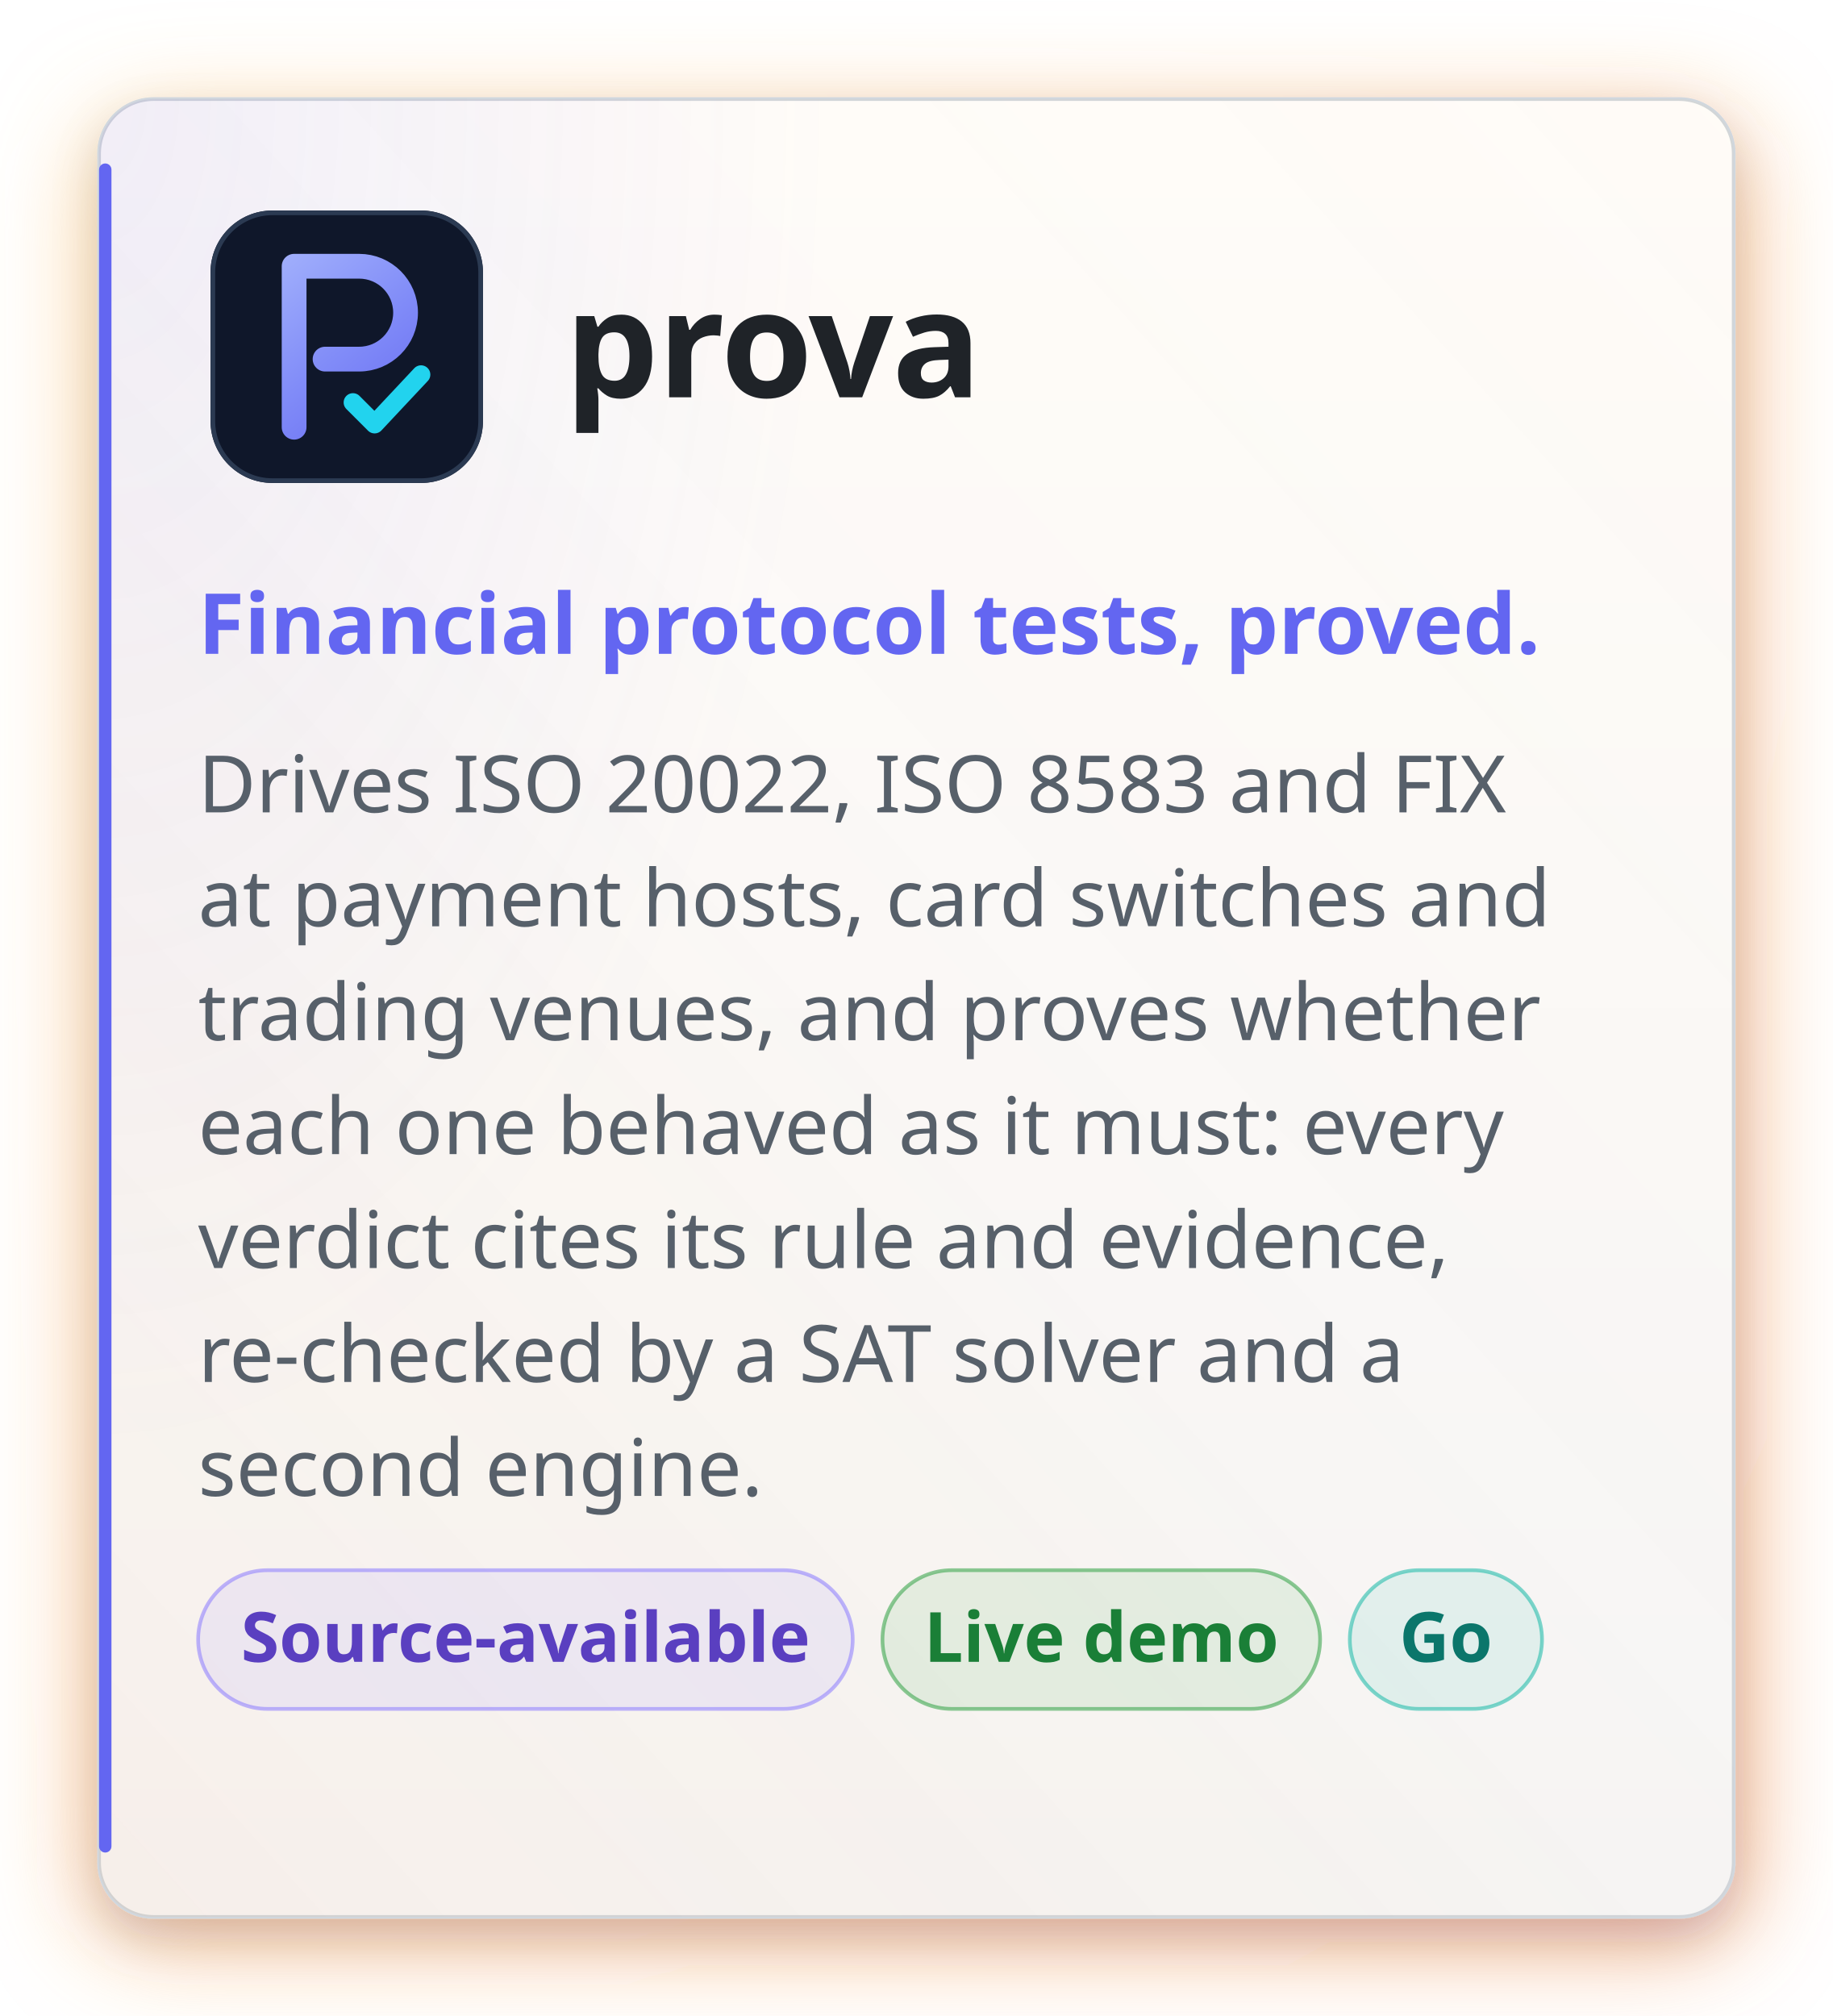
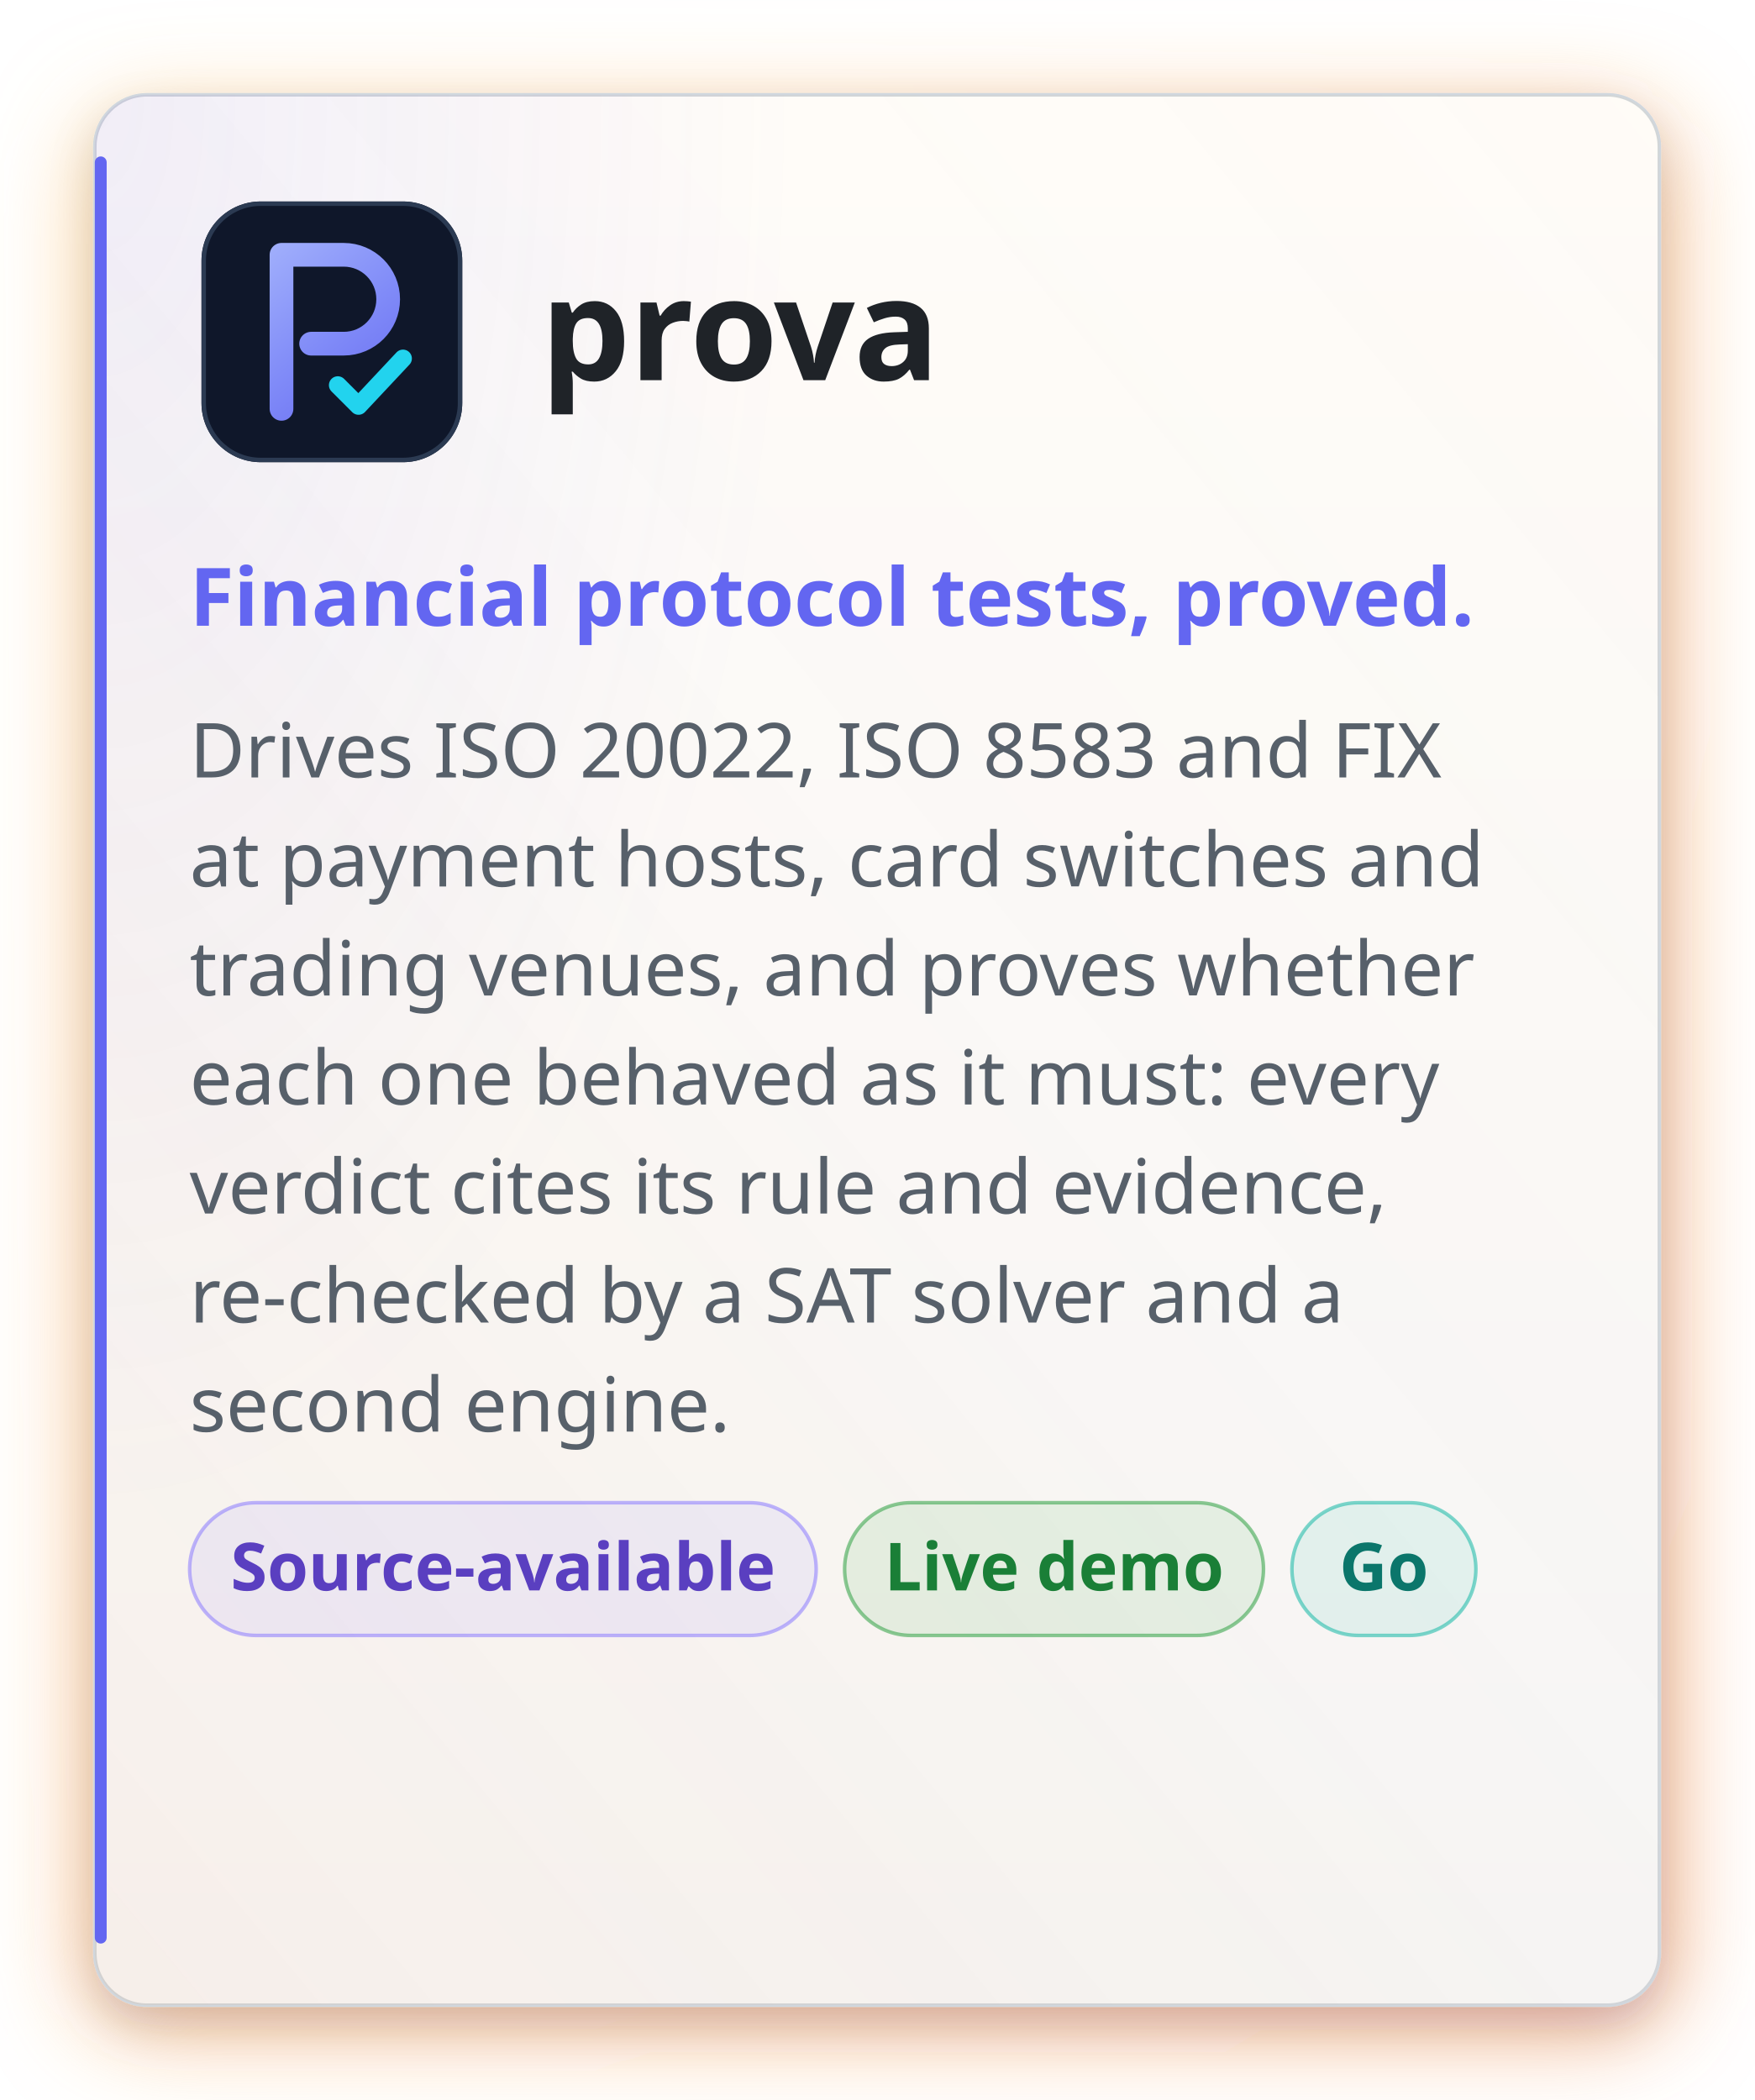
- <svg xmlns="http://www.w3.org/2000/svg" viewBox="0 0 740 814" width="740" height="814" role="img" aria-label="prova: Financial protocol tests, proved.">
+ <svg xmlns="http://www.w3.org/2000/svg" viewBox="0 0 740 886" width="740" height="886" role="img" aria-label="prova: Financial protocol tests, proved.">
  <style>.glow{opacity:0.5}.warm{opacity:0.7}</style>
  <defs>
    <linearGradient id="cardfill" x1="0" y1="0" x2="0" y2="1">
      <stop offset="0" stop-color="#ffffff" />
      <stop offset="1" stop-color="#f6f8fa" />
    </linearGradient>
    <radialGradient id="accentglow" cx="0" cy="0" r="0.75" gradientTransform="scale(0.6 1)">
      <stop offset="0" stop-color="#6366f1" stop-opacity="0.09" />
      <stop offset="1" stop-color="#6366f1" stop-opacity="0" />
    </radialGradient>
    <linearGradient id="glowfill" x1="0" y1="0" x2="1" y2="1">
      <stop offset="0" stop-color="#ffb347" />
      <stop offset="0.5" stop-color="#f58220" />
      <stop offset="1" stop-color="#ea580c" />
    </linearGradient>
    <linearGradient id="warmfill" x1="0" y1="1" x2="1" y2="0">
      <stop offset="0" stop-color="#f58220" stop-opacity="0.1" />
      <stop offset="0.55" stop-color="#f58220" stop-opacity="0.04" />
      <stop offset="1" stop-color="#ffb347" stop-opacity="0.06" />
    </linearGradient>
    <filter id="soft" x="-15%" y="-15%" width="130%" height="135%">
      <feGaussianBlur stdDeviation="20" />
    </filter>
    <filter id="lift" x="-5%" y="-8%" width="110%" height="125%">
      <feDropShadow dx="0" dy="8" stdDeviation="9" flood-color="#1f2328" flood-opacity="0.14" />
    </filter>
  </defs>
  <g font-family="-apple-system, 'Segoe UI', 'Noto Sans', Helvetica, Arial, sans-serif">
-     <rect class="glow" x="36" y="48" width="668" height="736" rx="26" fill="url(#glowfill)" filter="url(#soft)" />
-     <rect x="40" y="40" width="660" height="734" rx="22" fill="url(#cardfill)" stroke="#d0d7de" stroke-width="1.5" filter="url(#lift)" />
-     <rect x="40" y="40" width="660" height="734" rx="22" fill="url(#accentglow)" />
-     <rect class="warm" x="40" y="40" width="660" height="734" rx="22" fill="url(#warmfill)" />
-     <rect x="40" y="66" width="5" height="682" rx="2.5" fill="#6366f1" />
+     <rect class="glow" x="36" y="48" width="668" height="808" rx="26" fill="url(#glowfill)" filter="url(#soft)" />
+     <rect x="40" y="40" width="660" height="806" rx="22" fill="url(#cardfill)" stroke="#d0d7de" stroke-width="1.5" filter="url(#lift)" />
+     <rect x="40" y="40" width="660" height="806" rx="22" fill="url(#accentglow)" />
+     <rect class="warm" x="40" y="40" width="660" height="806" rx="22" fill="url(#warmfill)" />
+     <rect x="40" y="66" width="5" height="754" rx="2.5" fill="#6366f1" />
    <svg x="80" y="80" width="120" height="120" viewBox="0 0 96 96">
      <rect x="4" y="4" width="88" height="88" rx="20" fill="#0f172a" />
      <rect x="4.75" y="4.75" width="86.5" height="86.5" rx="19.25" fill="none" stroke="#2b3a52" stroke-width="1.5" />
      <defs>
        <linearGradient id="pvg" gradientUnits="userSpaceOnUse" x1="22" y1="16" x2="74" y2="80">
          <stop offset="0" stop-color="#a5b4fc" />
          <stop offset=".5" stop-color="#818cf8" />
          <stop offset="1" stop-color="#6366f1" />
        </linearGradient>
      </defs>
      <path d="M31 74 V22 H52 a15 15 0 0 1 0 30 H41" fill="none" stroke="url(#pvg)" stroke-width="8" stroke-linecap="round" stroke-linejoin="round" />
      <path d="M50 66 l7 7 l15 -16" fill="none" stroke="#22d3ee" stroke-width="6" stroke-linecap="round" stroke-linejoin="round" />
    </svg>
    <text x="228" y="160.4" font-size="60" font-weight="800" fill="#1f2328" letter-spacing="-0.5">prova</text>
    <text x="80" y="264.0" font-size="34" font-weight="600" fill="#6366f1">Financial protocol tests, proved.</text>
    <text x="80" y="328.0" font-size="32" fill="#57606a">Drives ISO 20022, ISO 8583 and FIX</text>
    <text x="80" y="374.0" font-size="32" fill="#57606a">at payment hosts, card switches and</text>
    <text x="80" y="420.0" font-size="32" fill="#57606a">trading venues, and proves whether</text>
    <text x="80" y="466.0" font-size="32" fill="#57606a">each one behaved as it must: every</text>
    <text x="80" y="512.0" font-size="32" fill="#57606a">verdict cites its rule and evidence,</text>
    <text x="80" y="558.0" font-size="32" fill="#57606a">re-checked by a SAT solver and a</text>
    <text x="80" y="604.0" font-size="32" fill="#57606a">second engine.</text>
    <rect x="80.0" y="634" width="264.3" height="56" rx="28.0" fill="#8b7bff" fill-opacity="0.1" stroke="#8b7bff" stroke-opacity="0.55" stroke-width="1.5" />
    <text x="212.2" y="671.0" font-size="28" font-weight="600" fill="#5a3fc0" text-anchor="middle">Source-available</text>
    <rect x="356.3" y="634" width="176.7" height="56" rx="28.0" fill="#2ea043" fill-opacity="0.1" stroke="#2ea043" stroke-opacity="0.55" stroke-width="1.5" />
    <text x="444.7" y="671.0" font-size="28" font-weight="600" fill="#1a7f37" text-anchor="middle">Live demo</text>
    <rect x="545.0" y="634" width="77.6" height="56" rx="28.0" fill="#14b8a6" fill-opacity="0.1" stroke="#14b8a6" stroke-opacity="0.55" stroke-width="1.5" />
    <text x="583.8" y="671.0" font-size="28" font-weight="600" fill="#0b766b" text-anchor="middle">Go</text>
  </g>
</svg>
